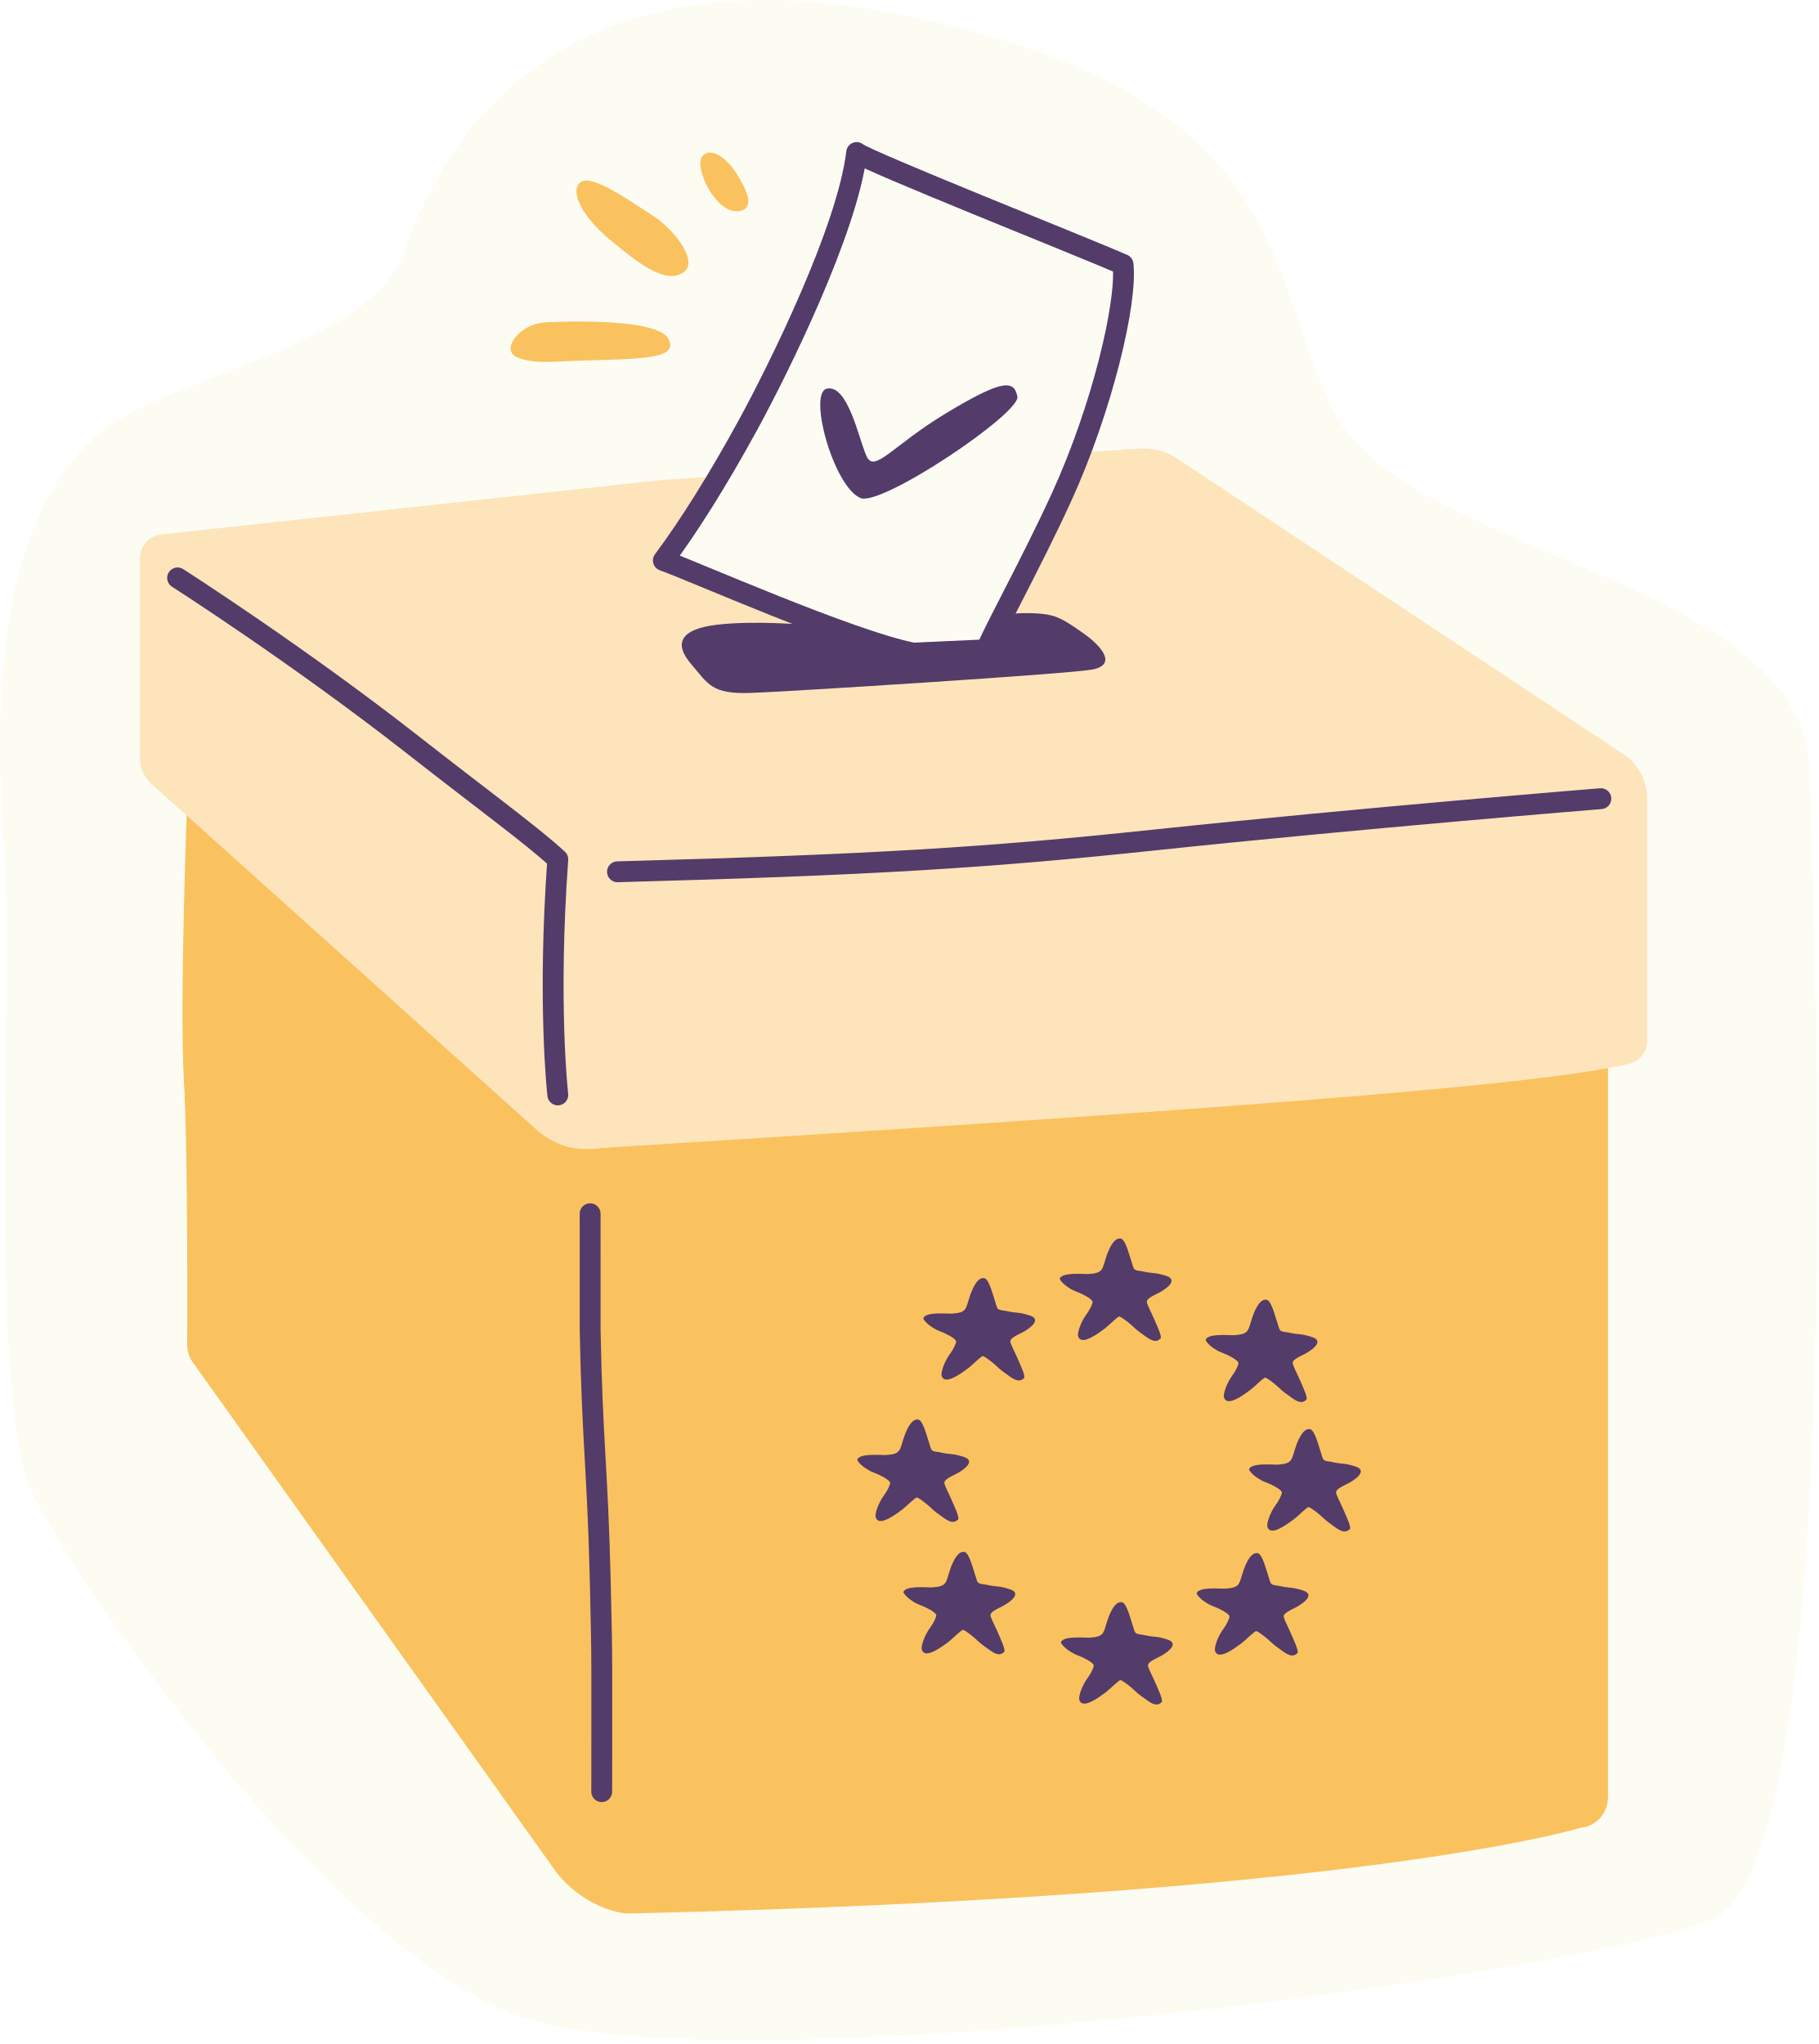
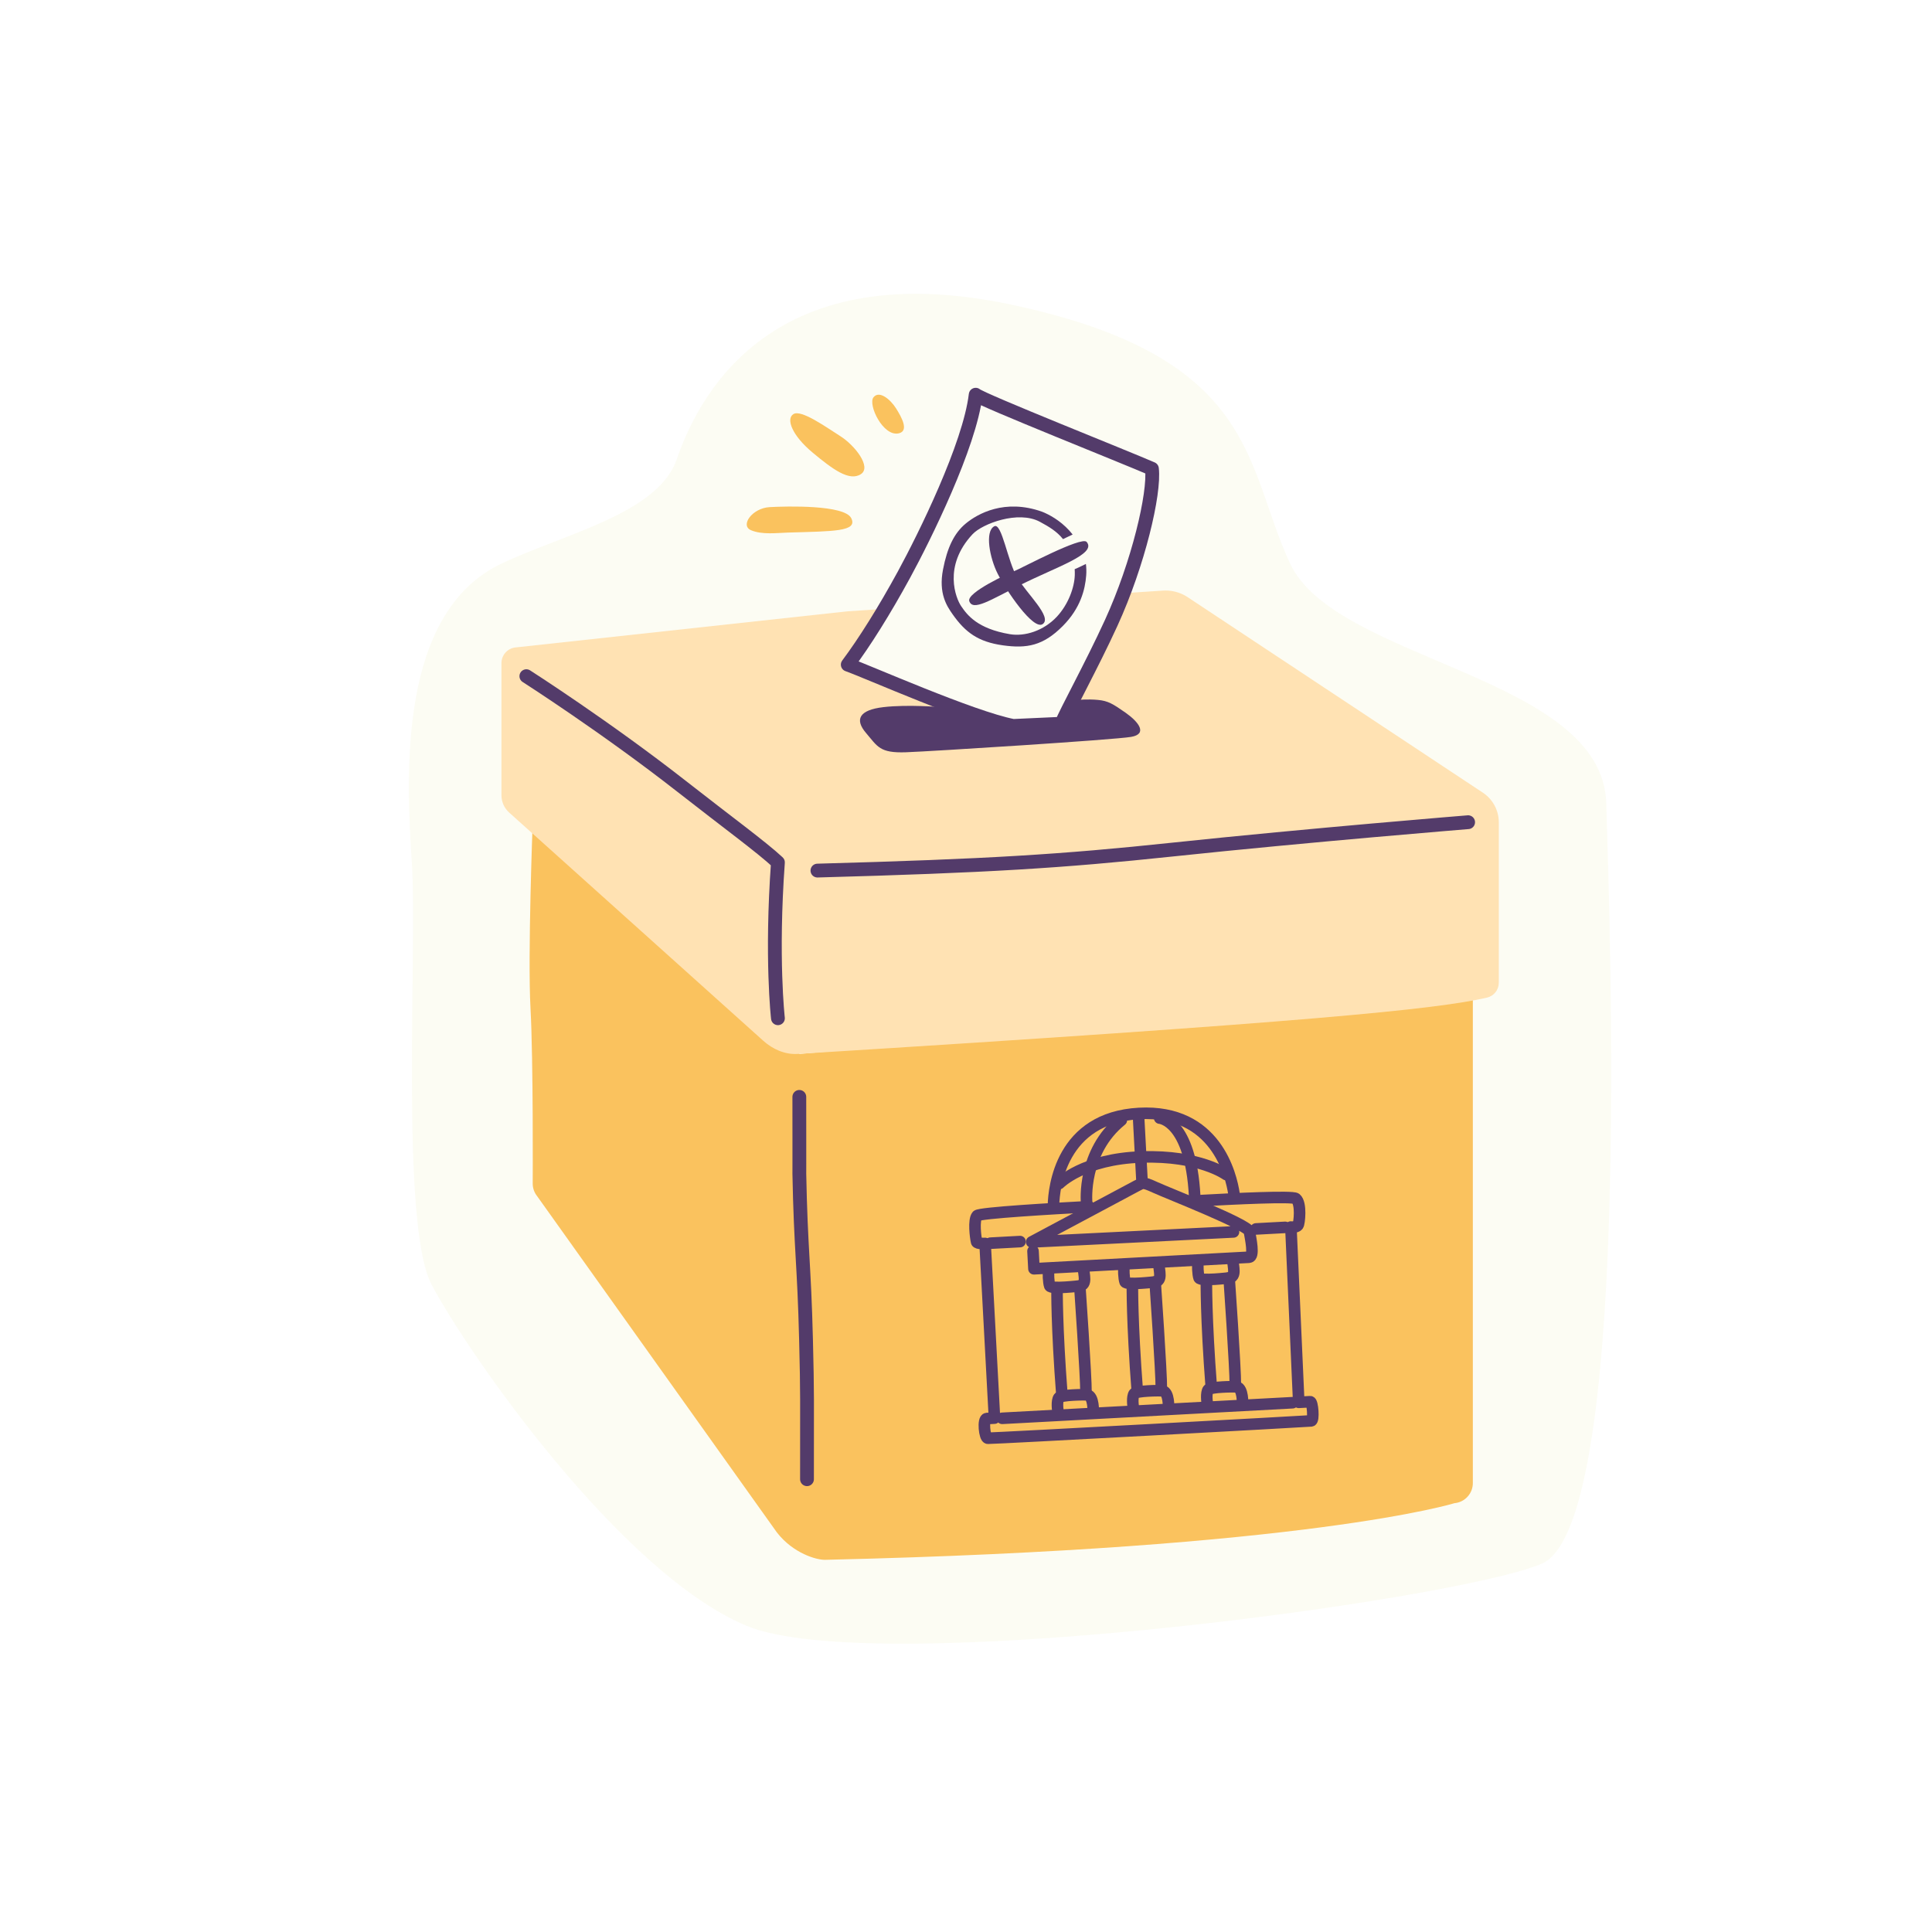
- <svg xmlns="http://www.w3.org/2000/svg" width="436px" height="490px" viewBox="0 0 436 490" version="1.1">
-   <g id="Page-1" stroke="none" stroke-width="1" fill="none" fill-rule="evenodd">
-     <g id="img_ballot_box" transform="translate(0.0095, 0.0145)">
-       <path d="M8.211,358.935 C-3.239,337.235 3.111,237.375 1.071,206.015 C-0.969,174.645 -4.029,115.585 33.551,97.755 C56.351,86.935 90.211,79.625 97.011,60.055 C103.811,40.485 128.431,-15.135 218.251,3.915 C308.071,22.965 302.741,62.315 319.301,97.755 C335.861,133.205 432.481,138.395 433.841,184.565 C435.201,230.735 443.031,446.555 410.361,460.165 C377.701,473.775 168.241,501.675 122.421,482.625 C76.601,463.575 21.141,383.445 8.211,358.955 L8.211,358.935 Z" id="Path" fill="#FCFCF3" fill-rule="nonzero" />
-       <path d="M141.551,275.405 L44.871,191.425 C44.871,191.425 43.021,239.675 44.071,258.845 C45.121,278.015 44.871,322.365 44.871,322.365 C44.871,324.035 45.441,325.655 46.491,326.955 L133.331,448.755 C139.251,456.395 147.741,458.765 150.811,458.697 C326.011,454.665 378.831,438.175 378.831,438.175 C382.611,437.845 385.501,434.675 385.501,430.885 L385.501,253.955 L141.551,275.405 L141.551,275.405 Z" id="Path" fill="#FAC25E" fill-rule="nonzero" />
-       <path d="M282.191,109.905 C279.451,108.085 276.171,107.255 272.901,107.545 L159.031,115.015 L38.751,128.105 C35.811,128.365 33.551,130.825 33.551,133.775 L33.551,181.685 C33.551,184.065 34.561,186.335 36.341,187.935 L128.441,270.655 C131.861,273.725 136.311,275.685 140.891,275.395 C326.271,263.875 372.251,259.235 390.621,254.995 C393.131,254.415 394.901,252.175 394.901,249.605 L394.901,191.465 C394.901,187.155 392.741,183.135 389.141,180.745 L282.191,109.915 L282.191,109.905 Z" id="Path" fill="#FDE4BA" fill-rule="nonzero" />
-       <path d="M137.321,86.495 C154.021,85.995 162.711,86.145 160.281,81.275 C157.851,76.405 136.981,76.925 130.711,77.275 C124.451,77.625 119.931,83.885 123.931,85.625 C127.931,87.365 133.491,86.605 137.321,86.495 L137.321,86.495 Z" id="Path" fill="#FAC25E" fill-rule="nonzero" />
-       <path d="M163.811,65.305 C167.711,62.705 161.551,54.865 156.331,51.565 C151.111,48.265 142.181,41.825 139.341,43.565 C136.501,45.305 138.941,51.395 146.241,57.475 C153.541,63.565 159.631,68.085 163.811,65.305 Z" id="Path" fill="#FAC25E" fill-rule="nonzero" />
-       <path d="M177.551,50.525 C181.241,49.635 178.591,44.785 176.511,41.485 C174.431,38.185 170.421,34.875 168.341,37.485 C166.261,40.095 171.821,51.925 177.561,50.525 L177.551,50.525 Z" id="Path" fill="#FAC25E" fill-rule="nonzero" />
-       <path d="M192.791,149.745 C192.791,149.745 180.791,148.705 171.921,149.745 C163.051,150.785 161.481,154.265 165.661,159.135 C169.841,164.005 170.531,166.435 180.101,166.095 C189.671,165.755 255.581,161.575 261.671,160.525 C267.761,159.485 264.451,155.135 259.761,151.825 C255.071,148.515 253.331,147.475 249.671,147.125 C246.021,146.775 242.371,147.125 242.371,147.125 L236.491,155.745 L218.981,156.545 L192.811,149.735 L192.791,149.745 Z" id="Path" fill="#533B6A" fill-rule="nonzero" />
-       <g id="Group" transform="translate(205.5205, 296.884)" fill="#533B6A" fill-rule="nonzero">
-         <path d="M22.74,18.011 C26.41,17.761 25.95,16.841 27.05,13.641 C27.84,11.341 29.07,9.121 30.55,9.541 C31.6,9.891 32.45,13.331 33.03,15.051 C33.67,16.941 33.29,17.071 35.49,17.331 C38.62,18.041 38.37,17.501 41.36,18.461 C44.55,19.491 40.9,21.871 39.41,22.601 C37.97,23.301 36.82,23.891 36.7,24.561 C36.6,25.151 37.72,27.051 38.52,28.961 C39.13,30.411 40.46,33.111 39.94,33.521 C39.48,33.881 38.75,34.641 36.67,33.161 C35.08,32.031 34.36,31.521 33.5,30.691 C32.64,29.861 30.83,28.421 30.14,28.191 C29.79,28.071 27.61,30.321 26.65,31.051 C21.97,34.621 20.63,34.161 20.23,32.921 C19.99,32.171 20.84,29.541 22.18,27.741 C23.04,26.581 23.77,25.071 23.69,24.641 C23.54,23.871 20.82,22.591 19.71,22.191 C18.18,21.651 15.99,19.991 15.82,19.111 C16.41,17.611 20.67,18.001 22.72,18.021 L22.74,18.011 Z" id="Path" />
-         <path d="M6.92,51.911 C10.59,51.661 10.13,50.741 11.23,47.541 C12.02,45.241 13.25,43.021 14.73,43.441 C15.78,43.791 16.63,47.231 17.21,48.951 C17.85,50.841 17.47,50.971 19.67,51.231 C22.8,51.941 22.55,51.401 25.54,52.361 C28.73,53.391 25.08,55.771 23.59,56.501 C22.15,57.201 21,57.791 20.88,58.461 C20.78,59.051 21.9,60.951 22.7,62.861 C23.31,64.311 24.64,67.011 24.12,67.421 C23.66,67.781 22.93,68.541 20.85,67.061 C19.26,65.931 18.54,65.421 17.68,64.591 C16.87,63.801 15.01,62.321 14.32,62.091 C13.97,61.971 11.79,64.221 10.83,64.951 C6.15,68.521 4.81,68.061 4.41,66.821 C4.17,66.071 5.02,63.441 6.36,61.641 C7.22,60.481 7.95,58.971 7.87,58.541 C7.72,57.771 5,56.491 3.89,56.091 C2.36,55.551 0.17,53.891 2.84217094e-14,53.011 C0.59,51.511 4.85,51.901 6.9,51.921 L6.92,51.911 Z" id="Path" />
-         <path d="M17.98,83.641 C21.65,83.391 21.19,82.471 22.29,79.271 C23.08,76.971 24.31,74.751 25.79,75.171 C26.84,75.521 27.69,78.961 28.27,80.681 C28.91,82.571 28.53,82.701 30.73,82.961 C33.86,83.671 33.61,83.131 36.6,84.091 C39.79,85.121 36.14,87.501 34.65,88.231 C33.21,88.931 32.06,89.521 31.94,90.191 C31.84,90.781 32.96,92.681 33.76,94.591 C34.37,96.041 35.7,98.741 35.18,99.151 C34.72,99.511 33.99,100.271 31.91,98.791 C30.32,97.661 29.6,97.151 28.74,96.321 C27.88,95.491 26.07,94.051 25.38,93.821 C25.03,93.701 22.85,95.951 21.89,96.681 C17.21,100.251 15.87,99.791 15.47,98.551 C15.23,97.801 16.08,95.171 17.42,93.371 C18.28,92.211 19.01,90.701 18.93,90.271 C18.78,89.501 16.06,88.221 14.95,87.821 C13.42,87.281 11.23,85.621 11.06,84.741 C11.65,83.241 15.91,83.631 17.96,83.651 L17.98,83.641 Z" id="Path" />
-         <path d="M55.74,95.691 C59.41,95.441 58.95,94.521 60.05,91.321 C60.84,89.021 62.07,86.801 63.55,87.221 C64.6,87.571 65.45,91.011 66.03,92.731 C66.67,94.621 66.29,94.751 68.49,95.011 C71.62,95.721 71.37,95.181 74.36,96.141 C77.55,97.171 73.9,99.551 72.41,100.281 C70.92,101.011 69.82,101.571 69.7,102.241 C69.6,102.831 70.72,104.731 71.52,106.641 C72.13,108.091 73.46,110.791 72.94,111.201 C72.48,111.561 71.75,112.321 69.67,110.841 C68.08,109.711 67.36,109.201 66.5,108.371 C65.64,107.541 63.83,106.101 63.14,105.871 C62.79,105.751 60.61,108.001 59.65,108.731 C54.97,112.301 53.63,111.841 53.23,110.601 C52.99,109.851 53.84,107.221 55.18,105.421 C56.04,104.261 56.77,102.751 56.69,102.321 C56.54,101.551 53.82,100.271 52.71,99.871 C51.18,99.331 48.99,97.671 48.82,96.791 C49.41,95.291 53.67,95.681 55.72,95.701 L55.74,95.691 Z" id="Path" />
-         <path d="M55.46,8.521 C59.13,8.271 58.67,7.351 59.77,4.151 C60.56,1.851 61.79,-0.369 63.27,0.051 C64.32,0.401 65.17,3.841 65.75,5.561 C66.39,7.451 66.01,7.581 68.21,7.841 C71.34,8.551 71.09,8.011 74.08,8.971 C77.27,10.001 73.62,12.381 72.13,13.111 C70.69,13.811 69.54,14.401 69.42,15.071 C69.32,15.661 70.44,17.561 71.24,19.471 C71.85,20.921 73.18,23.621 72.66,24.031 C72.2,24.391 71.47,25.151 69.39,23.671 C67.8,22.541 67.08,22.031 66.22,21.201 C65.41,20.411 63.55,18.931 62.86,18.701 C62.51,18.581 60.33,20.831 59.37,21.561 C54.69,25.131 53.35,24.671 52.95,23.431 C52.71,22.681 53.56,20.051 54.9,18.251 C55.76,17.091 56.49,15.581 56.41,15.151 C56.26,14.381 53.54,13.101 52.43,12.701 C50.9,12.161 48.71,10.501 48.54,9.621 C49.13,8.121 53.39,8.511 55.44,8.531 L55.46,8.521 Z" id="Path" />
-         <path d="M90.43,23.181 C94.1,22.931 93.64,22.011 94.74,18.811 C95.53,16.511 96.76,14.291 98.24,14.711 C99.29,15.061 100.14,18.501 100.72,20.221 C101.36,22.111 100.98,22.241 103.18,22.501 C106.31,23.211 106.06,22.671 109.05,23.631 C112.24,24.661 108.59,27.041 107.1,27.771 C105.66,28.471 104.51,29.061 104.39,29.731 C104.29,30.321 105.41,32.221 106.21,34.131 C106.82,35.581 108.15,38.281 107.63,38.691 C107.17,39.051 106.44,39.811 104.36,38.331 C102.77,37.201 102.05,36.691 101.19,35.861 C100.33,35.031 98.52,33.591 97.83,33.361 C97.48,33.241 95.3,35.491 94.34,36.221 C89.66,39.791 88.32,39.331 87.92,38.091 C87.68,37.341 88.53,34.711 89.87,32.911 C90.73,31.751 91.46,30.241 91.38,29.811 C91.23,29.041 88.51,27.761 87.4,27.361 C85.87,26.821 83.68,25.161 83.51,24.281 C84.1,22.781 88.36,23.171 90.41,23.191 L90.43,23.181 Z" id="Path" />
-         <path d="M100.84,54.211 C104.51,53.961 104.05,53.041 105.15,49.841 C105.94,47.541 107.17,45.321 108.65,45.741 C109.7,46.091 110.55,49.531 111.13,51.251 C111.77,53.141 111.39,53.271 113.59,53.531 C116.72,54.241 116.47,53.701 119.46,54.661 C122.65,55.691 119,58.071 117.51,58.801 C116.02,59.531 114.92,60.091 114.8,60.761 C114.7,61.351 115.82,63.251 116.62,65.161 C117.23,66.611 118.56,69.311 118.04,69.721 C117.58,70.081 116.85,70.841 114.77,69.361 C113.18,68.231 112.46,67.721 111.6,66.891 C110.79,66.101 108.93,64.621 108.24,64.391 C107.89,64.271 105.71,66.521 104.75,67.251 C100.07,70.821 98.73,70.361 98.33,69.121 C98.09,68.371 98.94,65.741 100.28,63.941 C101.14,62.781 101.87,61.271 101.79,60.841 C101.64,60.071 98.92,58.791 97.81,58.391 C96.28,57.851 94.09,56.191 93.92,55.311 C94.51,53.811 98.77,54.201 100.82,54.221 L100.84,54.211 Z" id="Path" />
-         <path d="M88.28,83.941 C91.95,83.691 91.49,82.771 92.59,79.571 C93.38,77.271 94.61,75.051 96.09,75.471 C97.14,75.821 97.99,79.261 98.57,80.981 C99.21,82.871 98.83,83.001 101.03,83.261 C104.16,83.971 103.91,83.431 106.9,84.391 C110.09,85.421 106.44,87.801 104.95,88.531 C103.51,89.231 102.36,89.821 102.24,90.491 C102.14,91.081 103.26,92.981 104.06,94.891 C104.67,96.341 106,99.041 105.48,99.451 C105.02,99.811 104.29,100.571 102.21,99.091 C100.62,97.961 99.9,97.451 99.04,96.621 C98.18,95.791 96.37,94.351 95.68,94.121 C95.33,94.001 93.15,96.251 92.19,96.981 C87.51,100.551 86.17,100.091 85.77,98.851 C85.53,98.101 86.38,95.471 87.72,93.671 C88.58,92.511 89.31,91.001 89.23,90.571 C89.08,89.801 86.36,88.521 85.25,88.121 C83.72,87.581 81.53,85.921 81.36,85.041 C81.95,83.541 86.21,83.931 88.26,83.951 L88.28,83.941 Z" id="Path" />
-       </g>
-       <path d="M42.571,138.525 C42.571,138.525 71.361,156.935 98.971,178.555 C115.511,191.515 127.831,200.495 133.721,205.995 C131.211,240.665 133.721,262.465 133.721,262.465" id="Path" stroke="#533B6A" stroke-width="5" stroke-linecap="round" stroke-linejoin="round" />
-       <path d="M383.791,191.445 C383.791,191.445 326.491,196.095 276.461,201.385 C236.581,205.605 209.621,207.295 148.031,208.975" id="Path" stroke="#533B6A" stroke-width="5" stroke-linecap="round" stroke-linejoin="round" />
-       <path d="M218.961,156.555 C203.911,153.645 165.701,136.675 159.021,134.345 C165.031,126.315 172.241,114.855 179.391,101.735 C186.781,88.165 203.161,55.065 205.371,36.545 C207.461,38.465 260.221,59.415 269.231,63.375 C270.271,72.275 264.301,97.745 254.481,119.195 C247.331,134.825 238.041,151.565 236.471,155.755 L218.961,156.555 L218.961,156.555 Z" id="Path" stroke="#533B6A" stroke-width="5" fill="#FCFCF3" fill-rule="nonzero" stroke-linecap="round" stroke-linejoin="round" />
-       <path d="M198.231,93.155 C203.301,92.095 205.841,105.145 207.741,109.335 C209.641,113.525 213.851,106.885 226.751,99.085 C240.401,90.825 243.141,91.075 243.901,95.065 C244.661,99.065 211.271,121.515 206.281,119.375 C199.771,116.585 193.661,94.115 198.231,93.165 L198.231,93.155 Z" id="Path" fill="#533B6A" fill-rule="nonzero" />
-       <path d="M141.471,290.955 C141.471,290.955 141.501,320.235 141.471,318.645 C142.011,346.505 143.211,351.095 143.901,378.945 C144.411,399.375 144.251,399.505 144.251,429.485" id="Path" stroke="#533B6A" stroke-width="5" stroke-linecap="round" stroke-linejoin="round" />
-     </g>
-   </g>
+ <svg xmlns="http://www.w3.org/2000/svg" id="Design" version="1.1" viewBox="0 0 700 700">
+   <defs>
+     <style>
+       .st0, .st1 {
+         fill: none;
+       }
+ 
+       .st0, .st1, .st2 {
+         stroke: #533b6a;
+         stroke-linecap: round;
+         stroke-linejoin: round;
+       }
+ 
+       .st0, .st2 {
+         stroke-width: 5px;
+       }
+ 
+       .st1 {
+         stroke-width: 4.19px;
+       }
+ 
+       .st3 {
+         fill: #533b6a;
+       }
+ 
+       .st4 {
+         fill: #ffe2b3;
+       }
+ 
+       .st2, .st5 {
+         fill: #fcfcf3;
+       }
+ 
+       .st6 {
+         fill: #fac25e;
+       }
+     </style>
+   </defs>
+   <path class="st5" d="M156.35,465.39c-11.45-21.7-5.1-121.56-7.14-152.92-2.04-31.37-5.1-90.43,32.48-108.26,22.8-10.82,56.66-18.13,63.46-37.7,6.8-19.57,31.42-75.19,121.24-56.14,89.82,19.05,84.49,58.4,101.05,93.84,16.56,35.45,113.18,40.64,114.54,86.81,1.36,46.17,9.19,261.99-23.48,275.6-32.66,13.61-242.12,41.51-287.94,22.46-45.82-19.05-101.28-99.18-114.21-123.67Z" />
+   <path class="st6" d="M289.69,381.86l-96.68-83.98s-1.85,48.25-.8,67.42c1.05,19.17.8,63.52.8,63.52,0,1.67.57,3.29,1.62,4.59l86.84,121.8c5.92,7.64,14.41,10.01,17.48,9.94,175.2-4.03,228.02-20.52,228.02-20.52,3.78-.33,6.67-3.5,6.67-7.29v-176.93l-243.95,21.45Z" />
+   <path class="st4" d="M430.33,216.37c-2.74-1.82-6.02-2.65-9.29-2.36l-113.87,7.47-120.28,13.09c-2.94.26-5.2,2.72-5.2,5.67v47.91c0,2.38,1.01,4.65,2.79,6.25l92.1,82.72c3.42,3.07,7.87,5.03,12.45,4.74,185.38-11.52,231.36-16.16,249.73-20.4,2.51-.58,4.28-2.82,4.28-5.39v-58.14c0-4.31-2.16-8.33-5.76-10.72l-106.95-70.83Z" />
+   <path class="st6" d="M285.46,192.96c16.7-.5,25.39-.35,22.96-5.22-2.43-4.87-23.3-4.35-29.57-4s-10.78,6.61-6.78,8.35c4,1.74,9.56.98,13.39.87Z" />
+   <path class="st6" d="M311.95,171.77c3.9-2.6-2.26-10.44-7.48-13.74-5.22-3.3-14.15-9.74-16.99-8-2.84,1.74-.4,7.83,6.9,13.91,7.3,6.09,13.39,10.61,17.57,7.83Z" />
+   <path class="st6" d="M325.69,156.99c3.69-.89,1.04-5.74-1.04-9.04-2.09-3.3-6.09-6.61-8.17-4-2.09,2.61,3.48,14.44,9.22,13.04Z" />
+   <path class="st3" d="M340.93,256.21s-12-1.04-20.87,0c-8.87,1.04-10.44,4.52-6.26,9.39,4.17,4.87,4.87,7.3,14.44,6.96,9.57-.35,75.48-4.52,81.57-5.57,6.09-1.04,2.78-5.39-1.91-8.7-4.7-3.3-6.43-4.35-10.09-4.7s-7.3,0-7.3,0l-5.88,8.62-17.51.8-26.17-6.81Z" />
+   <path class="st0" d="M190.71,244.99s28.79,18.41,56.4,40.03c16.54,12.96,28.86,21.94,34.75,27.44-2.51,34.67,0,56.47,0,56.47" />
+   <path class="st0" d="M531.93,297.9s-57.3,4.65-107.33,9.94c-39.88,4.22-66.84,5.91-128.43,7.59" />
+   <path class="st2" d="M367.1,263.02c-15.05-2.91-53.26-19.88-59.94-22.21,6.01-8.03,13.22-19.49,20.37-32.61,7.39-13.57,23.77-46.67,25.98-65.19,2.09,1.92,54.85,22.87,63.86,26.83,1.04,8.9-4.93,34.37-14.75,55.82-7.15,15.63-16.44,32.37-18.01,36.56l-17.51.8Z" />
+   <path class="st0" d="M289.61,397.42s.03,29.28,0,27.69c.54,27.86,1.74,32.45,2.43,60.3.51,20.43.35,20.56.35,50.54" />
+   <path class="st3" d="M393.45,204.32c-1.35.65-2.68,1.34-4.07,1.9.04.68.06,1.37.04,2.09-.13,4.59-2.38,10.73-6.54,15.17-4.74,5.05-11.55,7.21-16.96,6.3-11.75-1.97-15.48-6.92-17.69-10.19-1.86-2.74-6.69-14.42,4.14-26.03,3.57-3.82,16.57-8.71,24.37-4.52,3.5,1.88,6.22,3.55,8.41,6.29,1.22-.57,2.3-1.07,3.49-1.67-3.24-4.12-7.16-6.51-10.11-7.85-.34-.15-.67-.3-1.01-.42-13.52-4.8-23.35.78-27.59,4.28-4.24,3.5-6.72,8.73-8.26,16.68-1.68,8.69,1.4,13.26,3.49,16.23,4.57,6.5,9.22,9.99,18.24,11.24,8.6,1.19,14.52.19,21.66-7,6.45-6.49,8.1-13.25,8.49-18.33.11-1.46.06-2.85-.11-4.18Z" />
+   <path class="st3" d="M351.19,217.8c-1.04-3.06,14.13-10.05,16.42-10.93,2.29-.88,24.26-12.69,26.1-10.53,3.78,4.42-10.87,8.99-24.25,15.72-10.63,5.35-16.99,9.5-18.27,5.74Z" />
+   <path class="st3" d="M360.25,190.68c2.73-1.44,4.81,12.73,8.33,18.62,3.52,5.89,12.7,14.26,9.25,16.79s-13.45-12.48-16.34-18.19c-2.9-5.72-4.76-15.37-1.24-17.22Z" />
+   <path class="st1" d="M381.7,436.56c.17-6.18,2.6-31.6,31.05-33.13,27.76-1.49,33.33,22.28,34.35,29.13" />
+   <path class="st1" d="M435.04,435c12.3-.68,33.31-1.7,34.48-.73,2.08,1.71,1.26,9.03.77,9.68-.64.86-2.58.63-2.58.63l2.85,63.51s3.29-.19,4.16-.22c.88-.03,1.41,6.82.37,6.94-1.37.16-115.1,6.36-117.17,6.29-1.22-.04-1.92-7.05-.38-7.14,1.54-.08,2.78-.15,2.78-.15l-3.4-63.28s-2.9.16-3.07-.56c-.41-1.73-1.17-7.91.17-9.5.88-1.04,27.84-2.59,40.59-3.27" />
+   <path class="st1" d="M393.69,435.42s-1.6-18.07,12.59-29.56" />
+   <path class="st1" d="M420.19,405.11s11.18.7,12.66,28.21" />
+   <path class="st1" d="M383.81,428.81s8.65-8.93,29.79-9.61c21.14-.69,30.69,6.37,30.69,6.37" />
+   <line class="st1" x1="412.57" y1="405.52" x2="413.73" y2="427.2" />
+   <line class="st1" x1="369.58" y1="449.85" x2="358.85" y2="450.43" />
+   <line class="st1" x1="465.64" y1="444.7" x2="455.07" y2="445.27" />
+   <path class="st1" d="M446.91,446.35l-73.11,3.63,37.92-20.25c2.38-1.13,2-1.72,6.84.49s33.7,13.47,34.13,16,1.92,9.19-.15,9.3l-77.92,4.18-.34-6.39" />
+   <path class="st1" d="M380,459.62c-.26,1.61-.11,5.03.34,6.29s10.89,0,10.89,0c2.64-.46,1.54-3.72,1.23-6.97" />
+   <path class="st1" d="M383.55,512.3c-.46-1.51-.68-4.85.1-5.9.77-1.03,9.35-1.16,10.33-1,2.38.5,2.11,6.23,2.11,6.23" />
+   <path class="st1" d="M382.99,466.91s-.18,13.35,1.78,38.76" />
+   <line class="st1" x1="363.12" y1="513.88" x2="468.32" y2="508.23" />
+   <path class="st1" d="M391.23,465.92s2.32,33.35,2.24,38.61" />
+   <path class="st1" d="M407.3,458.16c-.26,1.61-.11,5.03.34,6.29.45,1.27,10.89,0,10.89,0,2.64-.46,1.54-3.72,1.23-6.97" />
+   <path class="st1" d="M410.84,510.83c-.46-1.51-.68-4.85.1-5.9s9.35-1.16,10.33-1c2.38.5,2.11,6.23,2.11,6.23" />
+   <path class="st1" d="M410.29,465.44s-.18,13.35,1.78,38.76" />
+   <path class="st1" d="M418.53,464.46s2.32,33.35,2.24,38.61" />
+   <path class="st1" d="M434.11,456.72c-.26,1.61-.11,5.03.34,6.29.45,1.27,10.89,0,10.89,0,2.64-.46,1.54-3.72,1.23-6.97" />
+   <path class="st1" d="M437.65,509.4c-.46-1.51-.68-4.85.1-5.9.77-1.03,9.35-1.16,10.33-1,2.38.5,2.11,6.23,2.11,6.23" />
+   <path class="st1" d="M437.1,464s-.18,13.35,1.78,38.76" />
+   <path class="st1" d="M445.34,463.02s2.32,33.35,2.24,38.61" />
</svg>
